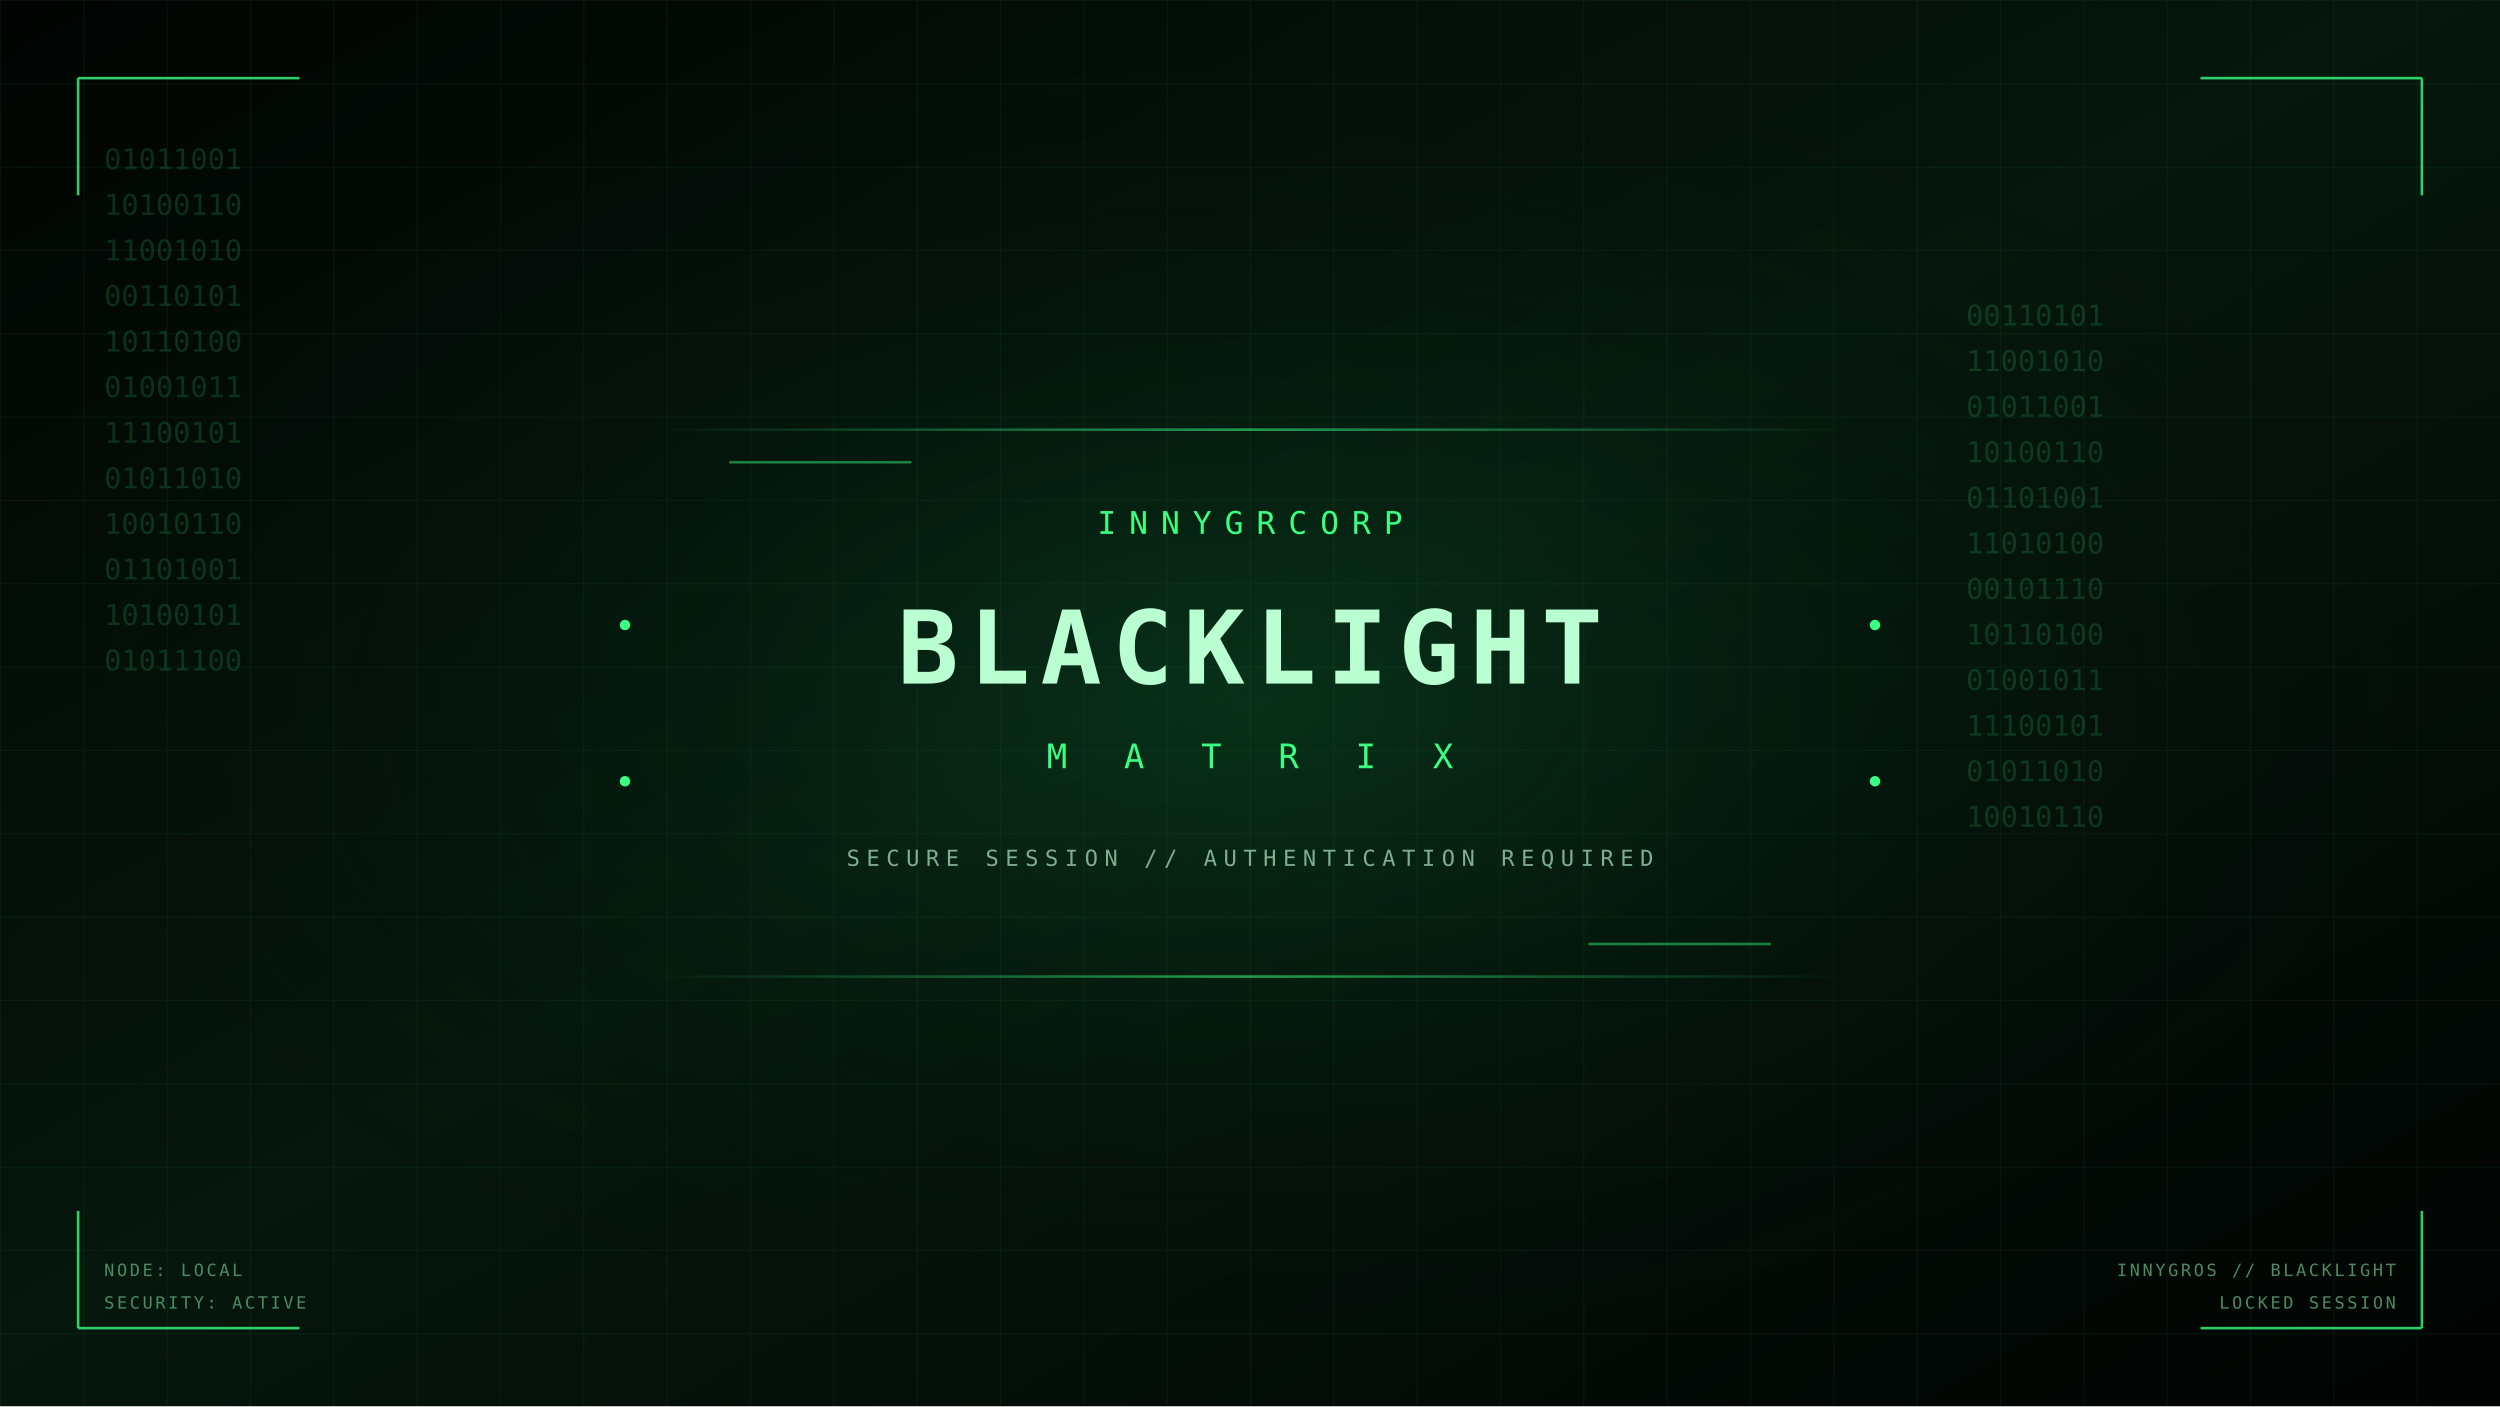
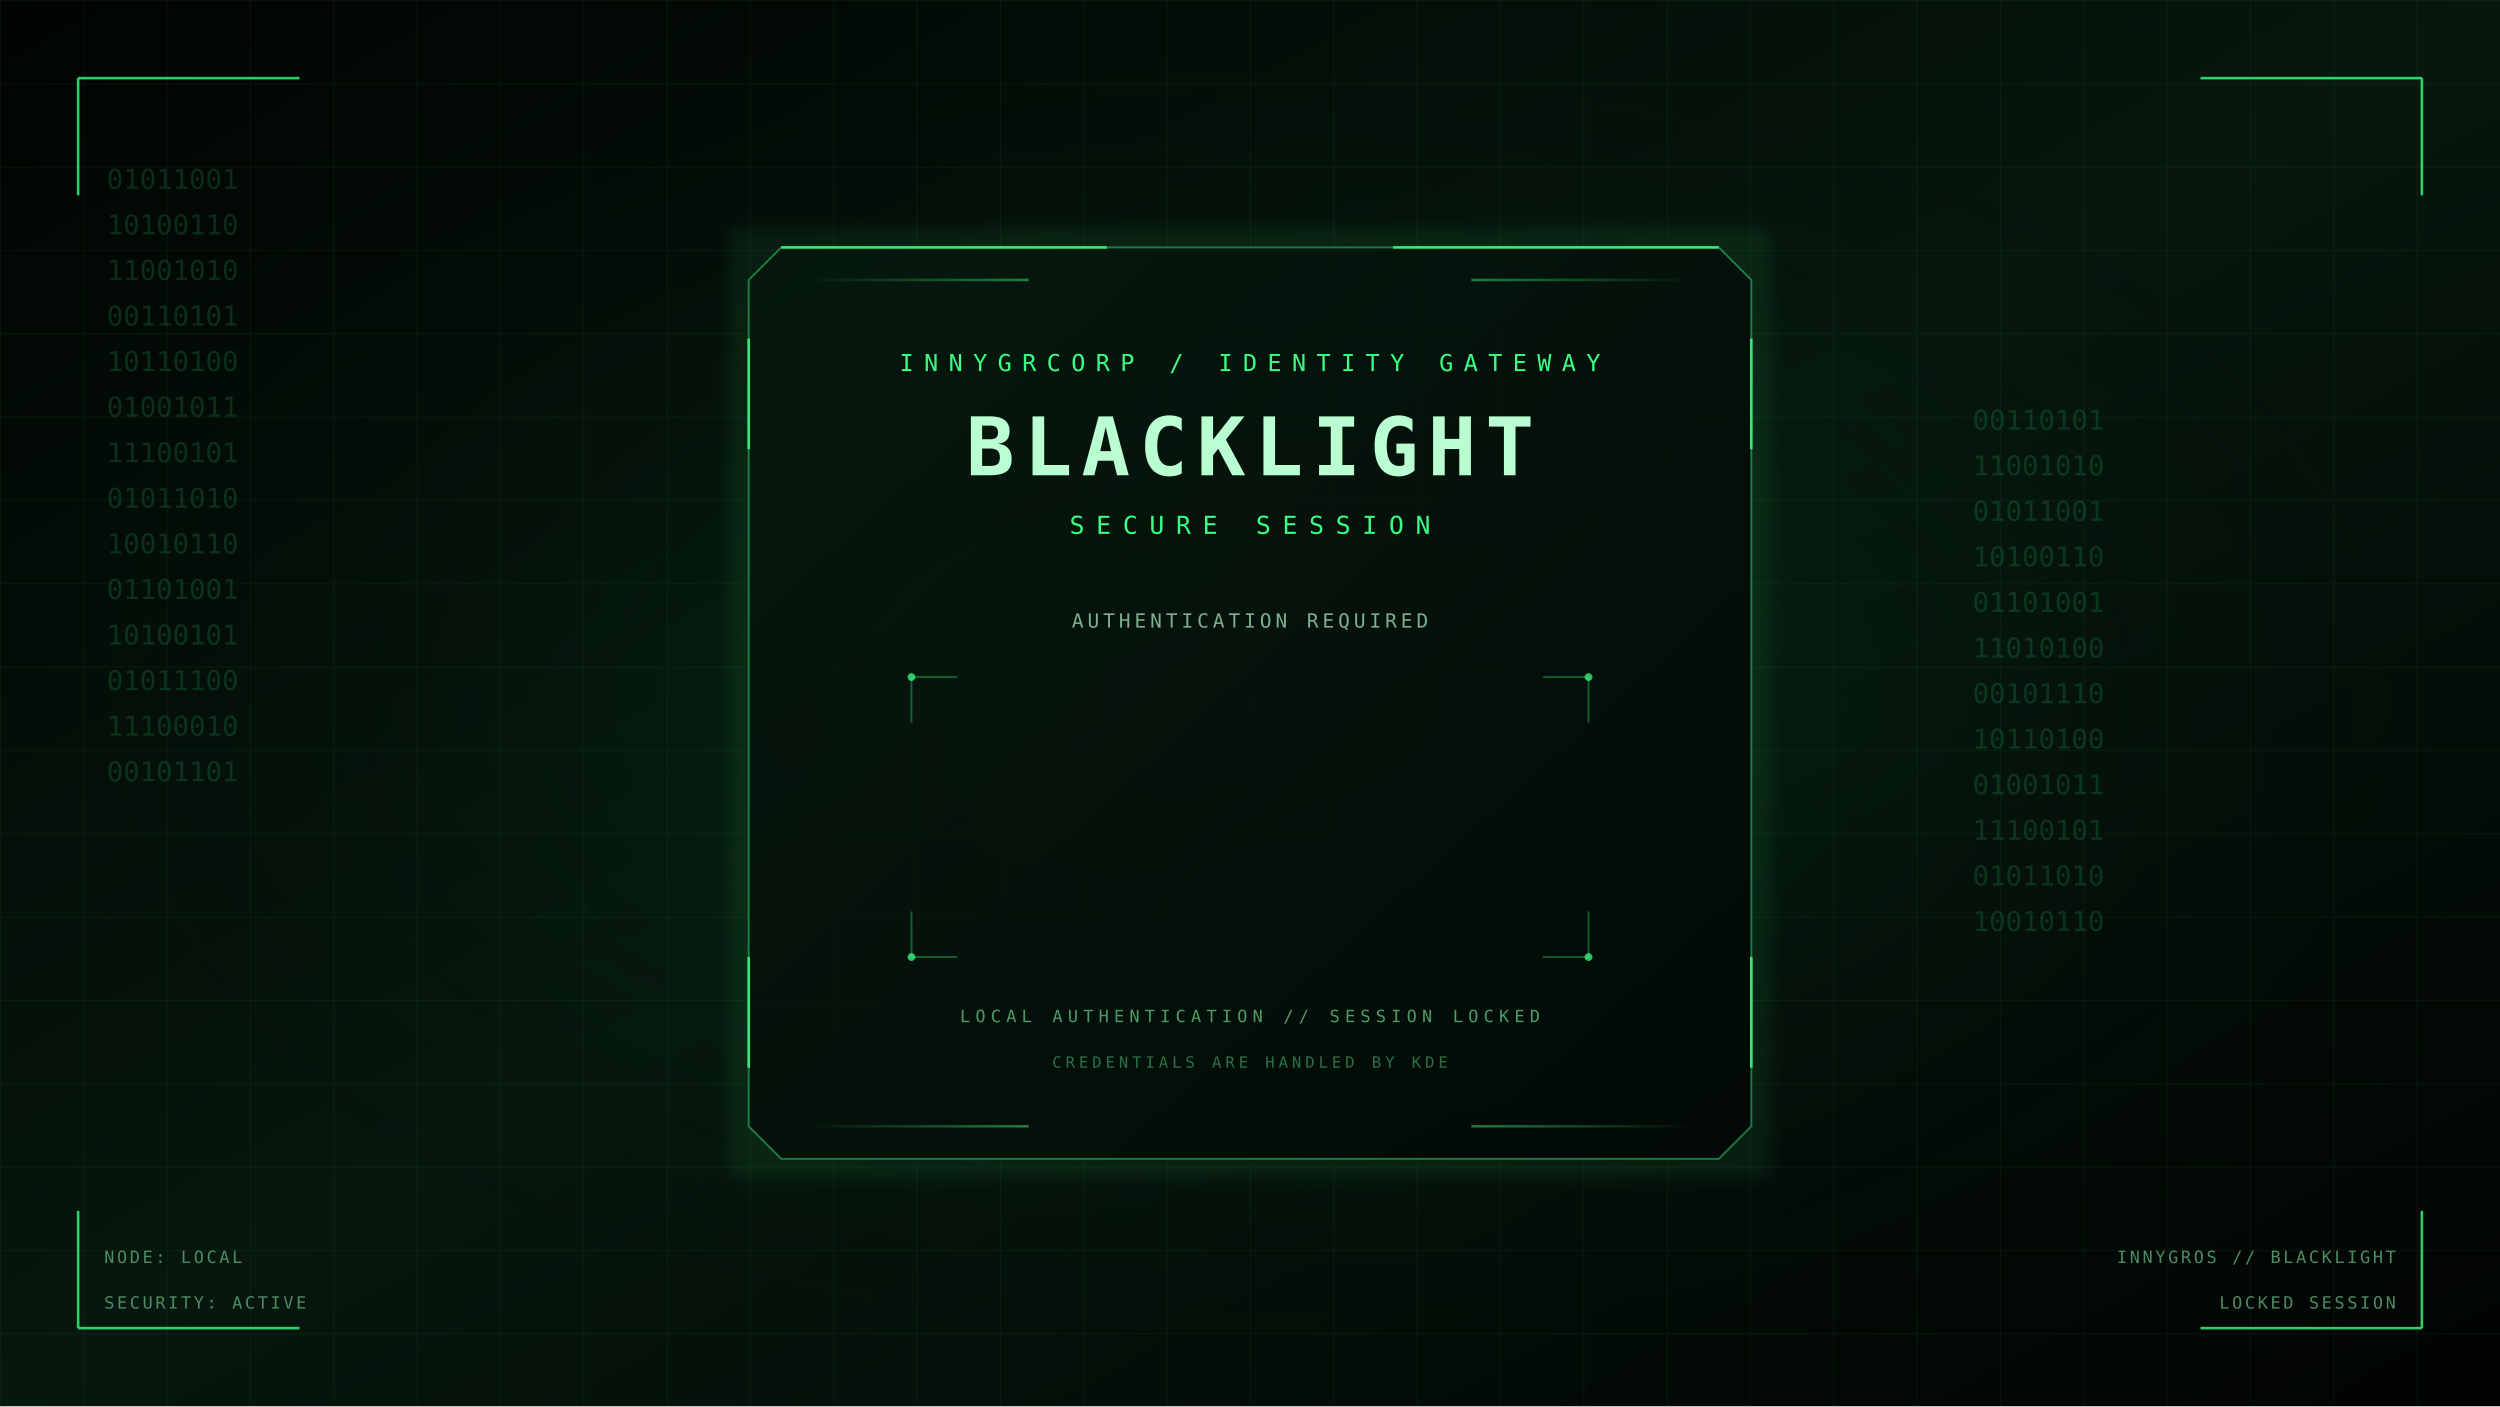
<svg xmlns="http://www.w3.org/2000/svg" width="1920" height="1080" viewBox="0 0 1920 1080">
  <defs>
    <linearGradient id="bg" x1="0" y1="0" x2="1" y2="1">
      <stop offset="0" stop-color="#010402" />
-       <stop offset=".48" stop-color="#06170d" />
+       <stop offset=".5" stop-color="#06170d" />
      <stop offset="1" stop-color="#010302" />
    </linearGradient>
    <radialGradient id="glow">
-       <stop offset="0" stop-color="#0c6b35" stop-opacity=".32" />
+       <stop offset="0" stop-color="#0c6b35" stop-opacity=".3" />
      <stop offset="1" stop-color="#020805" stop-opacity="0" />
    </radialGradient>
+     <linearGradient id="panel" x1="0" y1="0" x2="1" y2="1">
+       <stop offset="0" stop-color="#06180e" stop-opacity=".94" />
+       <stop offset="1" stop-color="#020805" stop-opacity=".96" />
+     </linearGradient>
+     <linearGradient id="edge" x1="0" y1="0" x2="1" y2="0">
+       <stop stop-color="#39ff83" stop-opacity="0" />
+       <stop offset=".5" stop-color="#39ff83" stop-opacity=".9" />
+       <stop offset="1" stop-color="#39ff83" stop-opacity="0" />
+     </linearGradient>
    <pattern id="grid" width="64" height="64" patternUnits="userSpaceOnUse">
-       <path d="M64 0H0V64" fill="none" stroke="#1c7540" stroke-opacity=".2" stroke-width="1" />
+       <path d="M64 0H0V64" fill="none" stroke="#1c7540" stroke-opacity=".18" stroke-width="1" />
    </pattern>
-     <linearGradient id="line" x1="0" y1="0" x2="1" y2="0">
-       <stop stop-color="#37ff87" stop-opacity="0" />
-       <stop offset=".5" stop-color="#37ff87" stop-opacity=".8" />
-       <stop offset="1" stop-color="#37ff87" stop-opacity="0" />
-     </linearGradient>
+     <filter id="softGlow" x="-50%" y="-50%" width="200%" height="200%">
+       <feGaussianBlur stdDeviation="5" />
+     </filter>
  </defs>
  <rect width="1920" height="1080" fill="url(#bg)" />
  <rect width="1920" height="1080" fill="url(#glow)" />
  <rect width="1920" height="1080" fill="url(#grid)" />
-   <g fill="#39ff83" font-family="monospace" font-size="22" opacity=".16">
-     <text x="80" y="130">01011001</text>
-     <text x="80" y="165">10100110</text>
-     <text x="80" y="200">11001010</text>
-     <text x="80" y="235">00110101</text>
-     <text x="80" y="270">10110100</text>
-     <text x="80" y="305">01001011</text>
-     <text x="80" y="340">11100101</text>
-     <text x="80" y="375">01011010</text>
-     <text x="80" y="410">10010110</text>
-     <text x="80" y="445">01101001</text>
-     <text x="80" y="480">10100101</text>
-     <text x="80" y="515">01011100</text>
-     <text x="1510" y="250">00110101</text>
-     <text x="1510" y="285">11001010</text>
-     <text x="1510" y="320">01011001</text>
-     <text x="1510" y="355">10100110</text>
-     <text x="1510" y="390">01101001</text>
-     <text x="1510" y="425">11010100</text>
-     <text x="1510" y="460">00101110</text>
-     <text x="1510" y="495">10110100</text>
-     <text x="1510" y="530">01001011</text>
-     <text x="1510" y="565">11100101</text>
-     <text x="1510" y="600">01011010</text>
-     <text x="1510" y="635">10010110</text>
+   <g fill="#39ff83" font-family="monospace" font-size="21" opacity=".15">
+     <text x="82" y="145">01011001</text>
+     <text x="82" y="180">10100110</text>
+     <text x="82" y="215">11001010</text>
+     <text x="82" y="250">00110101</text>
+     <text x="82" y="285">10110100</text>
+     <text x="82" y="320">01001011</text>
+     <text x="82" y="355">11100101</text>
+     <text x="82" y="390">01011010</text>
+     <text x="82" y="425">10010110</text>
+     <text x="82" y="460">01101001</text>
+     <text x="82" y="495">10100101</text>
+     <text x="82" y="530">01011100</text>
+     <text x="82" y="565">11100010</text>
+     <text x="82" y="600">00101101</text>
+     <text x="1515" y="330">00110101</text>
+     <text x="1515" y="365">11001010</text>
+     <text x="1515" y="400">01011001</text>
+     <text x="1515" y="435">10100110</text>
+     <text x="1515" y="470">01101001</text>
+     <text x="1515" y="505">11010100</text>
+     <text x="1515" y="540">00101110</text>
+     <text x="1515" y="575">10110100</text>
+     <text x="1515" y="610">01001011</text>
+     <text x="1515" y="645">11100101</text>
+     <text x="1515" y="680">01011010</text>
+     <text x="1515" y="715">10010110</text>
+   </g>
+   <rect x="560" y="175" width="800" height="730" rx="8" fill="#39ff83" opacity=".07" filter="url(#softGlow)" />
+   <path d="M600 190H1320L1345 215V865L1320 890H600L575 865V215Z" fill="url(#panel)" stroke="#39ff83" stroke-opacity=".42" stroke-width="1.5" />
+   <path d="M600 190H850M1070 190H1320M575 260V345M575 735V820M1345 260V345M1345 735V820" fill="none" stroke="#39ff83" stroke-width="2" opacity=".85" />
+   <path d="M620 215H790M1130 215H1300M620 865H790M1130 865H1300" stroke="url(#edge)" stroke-width="2" fill="none" />
+   <g text-anchor="middle" font-family="monospace">
+     <text x="960" y="285" fill="#39ff83" font-size="18" letter-spacing="8">INNYGRCORP  /  IDENTITY GATEWAY</text>
+     <text x="960" y="365" fill="#baffd1" font-size="62" font-weight="bold" letter-spacing="7">BLACKLIGHT</text>
+     <text x="960" y="410" fill="#39ff83" font-size="19" letter-spacing="9">SECURE SESSION</text>
+     <path d="M720 445H1200" stroke="url(#edge)" stroke-width="2" />
+     <text x="960" y="482" fill="#7eae8e" font-size="15" letter-spacing="3">AUTHENTICATION REQUIRED</text>
+   </g>
+   <g fill="none" stroke="#39ff83" stroke-opacity=".32" stroke-width="1.5">
+     <path d="M700 520H735M700 520V555M1220 520H1185M1220 520V555" />
+     <path d="M700 735H735M700 735V700M1220 735H1185M1220 735V700" />
+   </g>
+   <g fill="#39ff83" opacity=".75">
+     <circle cx="700" cy="520" r="3" />
+     <circle cx="1220" cy="520" r="3" />
+     <circle cx="700" cy="735" r="3" />
+     <circle cx="1220" cy="735" r="3" />
+   </g>
+   <g text-anchor="middle" font-family="monospace">
+     <text x="960" y="785" fill="#4c9b68" font-size="13" letter-spacing="4">LOCAL AUTHENTICATION  //  SESSION LOCKED</text>
+     <text x="960" y="820" fill="#2b7044" font-size="12" letter-spacing="3">CREDENTIALS ARE HANDLED BY KDE</text>
  </g>
  <g fill="none" stroke="#39ff83" stroke-width="2">
    <path d="M60 60H230M60 60V150M1860 60H1690M1860 60V150M60 1020H230M60 1020V930M1860 1020H1690M1860 1020V930" opacity=".8" />
-     <path d="M500 330H1420M500 750H1420" stroke="url(#line)" opacity=".7" />
-     <path d="M560 355H700M1220 725H1360" opacity=".45" />
-   </g>
-   <g text-anchor="middle" font-family="monospace">
-     <text x="960" y="410" fill="#39ff83" font-size="24" letter-spacing="10">INNYGRCORP</text>
-     <text x="960" y="525" fill="#baffd1" font-size="78" font-weight="bold" letter-spacing="8">BLACKLIGHT</text>
-     <text x="960" y="590" fill="#39ff83" font-size="26" letter-spacing="14">M A T R I X</text>
-     <text x="960" y="665" fill="#7eae8e" font-size="17" letter-spacing="5">SECURE SESSION  //  AUTHENTICATION REQUIRED</text>
-   </g>
-   <g fill="#39ff83">
-     <circle cx="480" cy="480" r="4" />
-     <circle cx="1440" cy="480" r="4" />
-     <circle cx="480" cy="600" r="4" />
-     <circle cx="1440" cy="600" r="4" />
  </g>
  <g fill="#4c8b61" font-family="monospace" font-size="13" letter-spacing="2">
-     <text x="80" y="980">NODE: LOCAL</text>
+     <text x="80" y="970">NODE: LOCAL</text>
    <text x="80" y="1005">SECURITY: ACTIVE</text>
-     <text x="1840" y="980" text-anchor="end">INNYGROS // BLACKLIGHT</text>
+     <text x="1840" y="970" text-anchor="end">INNYGROS // BLACKLIGHT</text>
    <text x="1840" y="1005" text-anchor="end">LOCKED SESSION</text>
  </g>
</svg>
